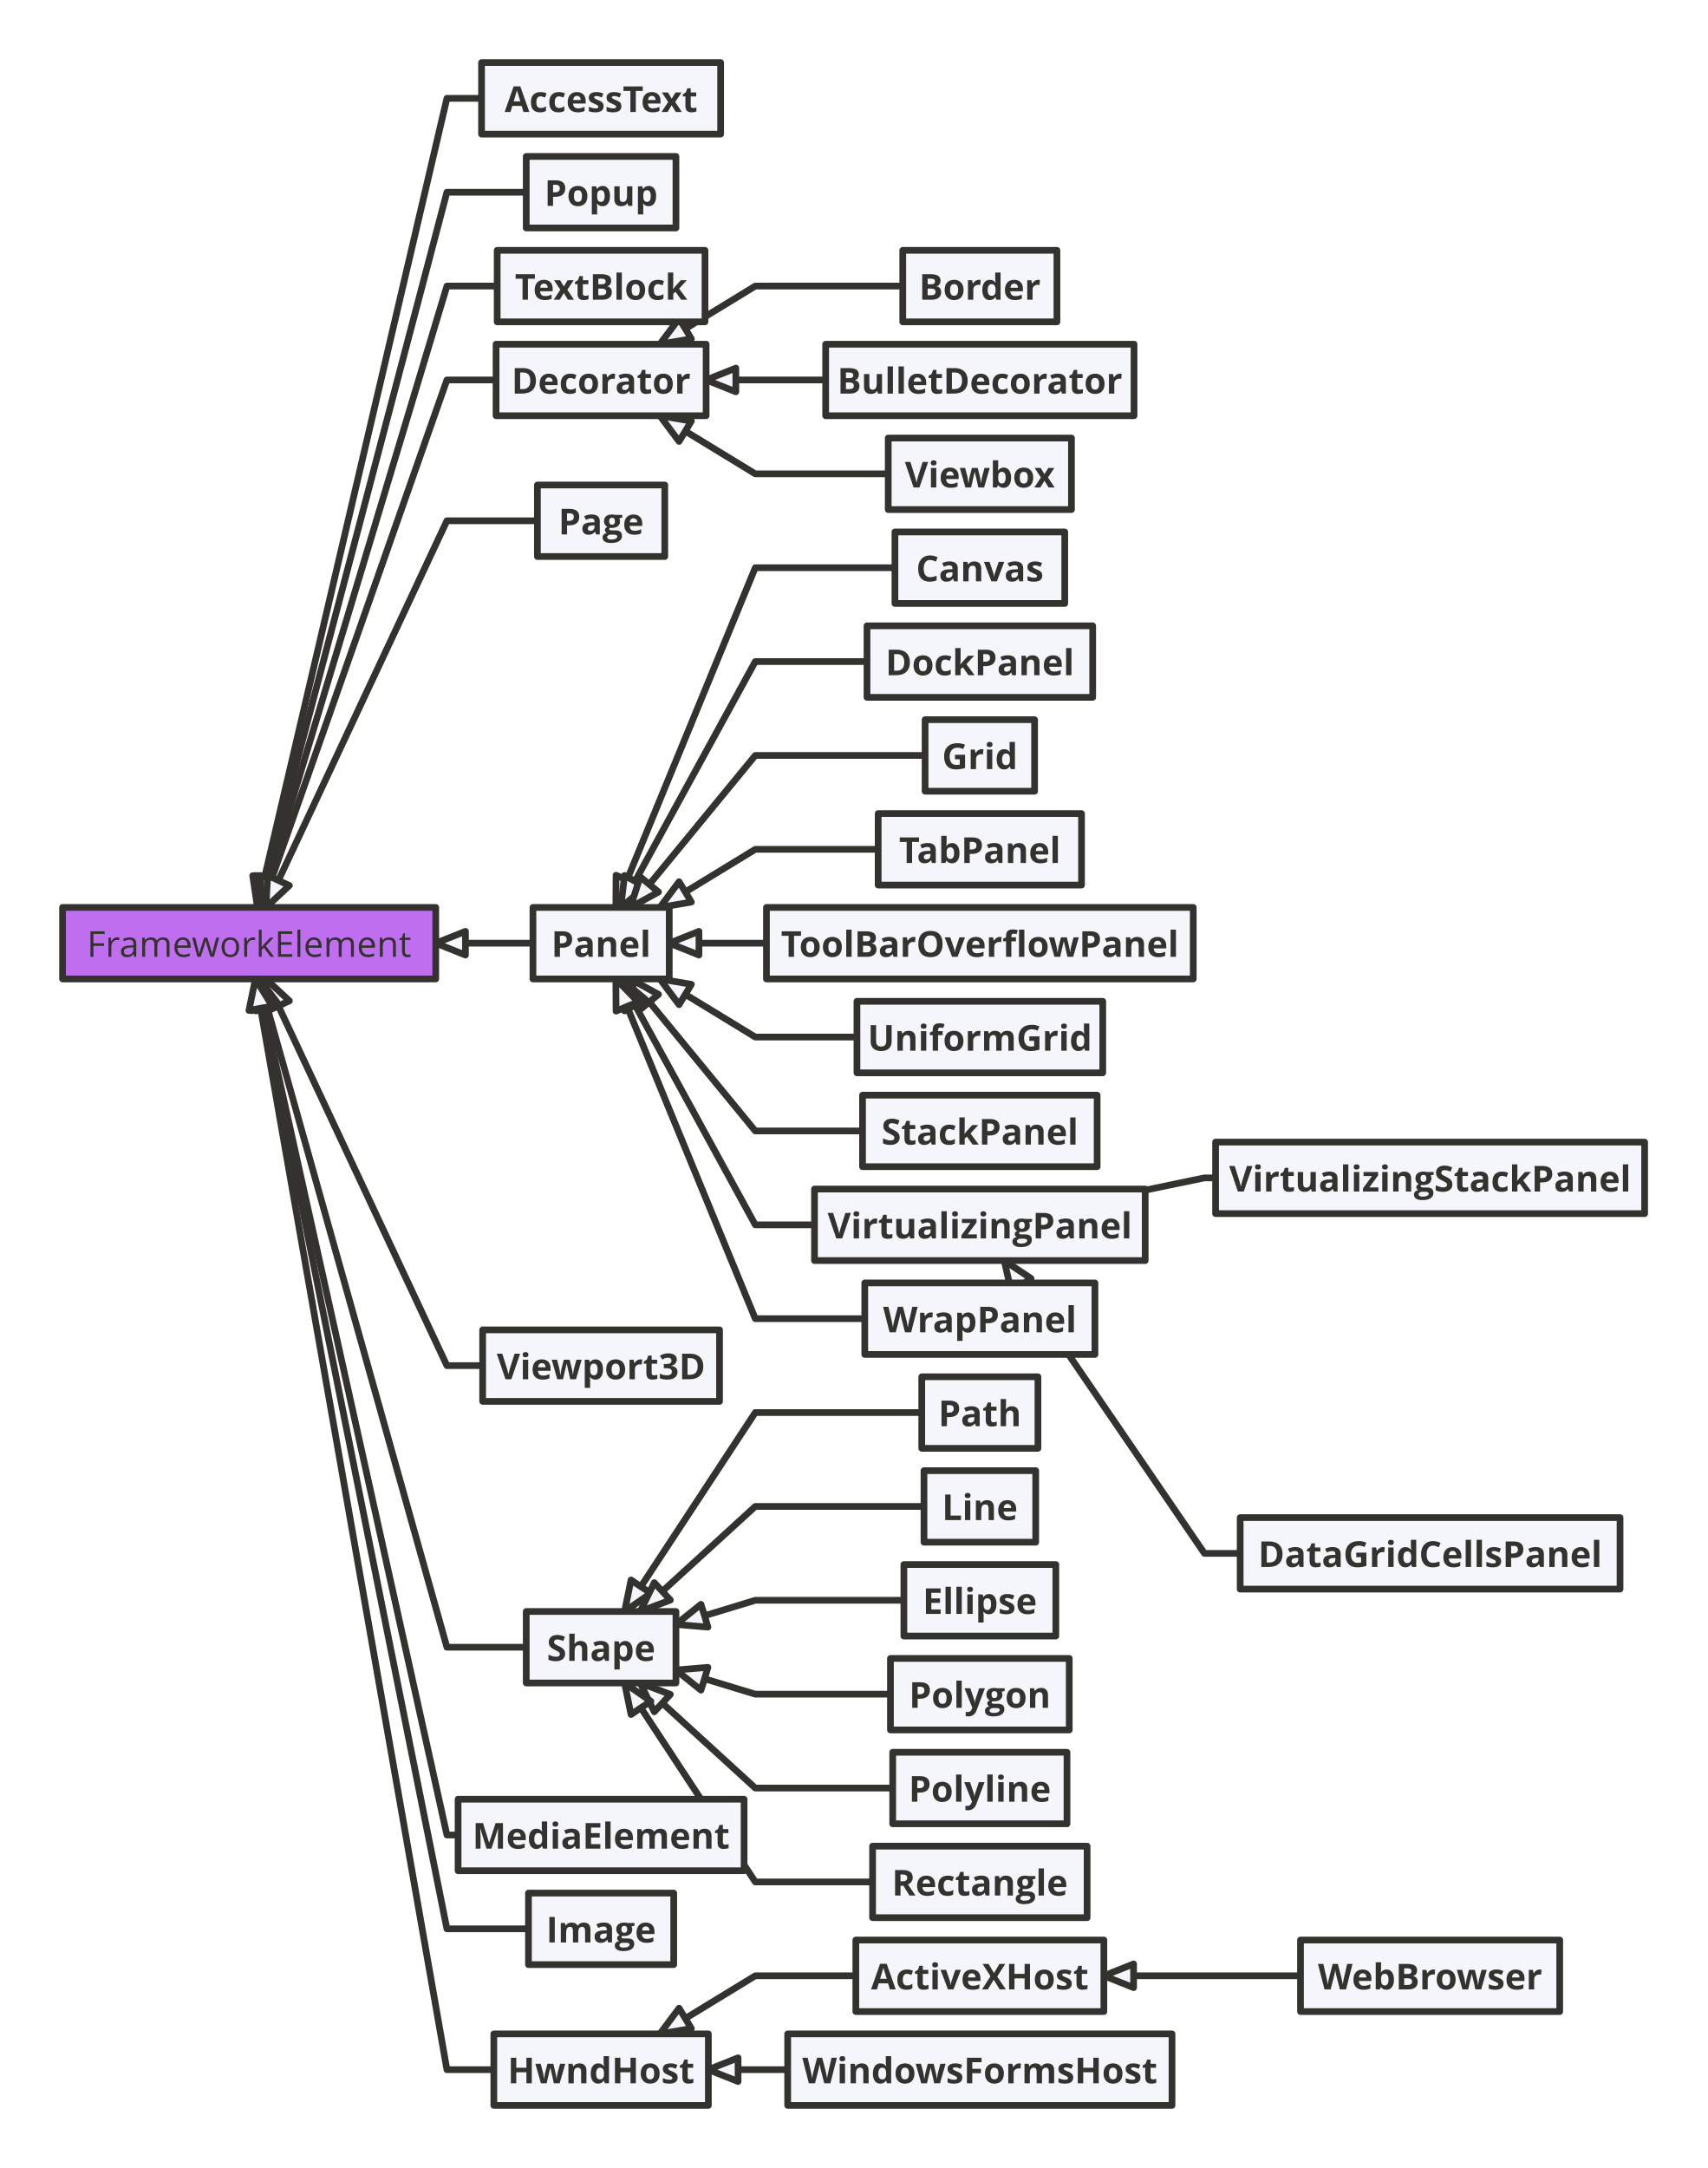
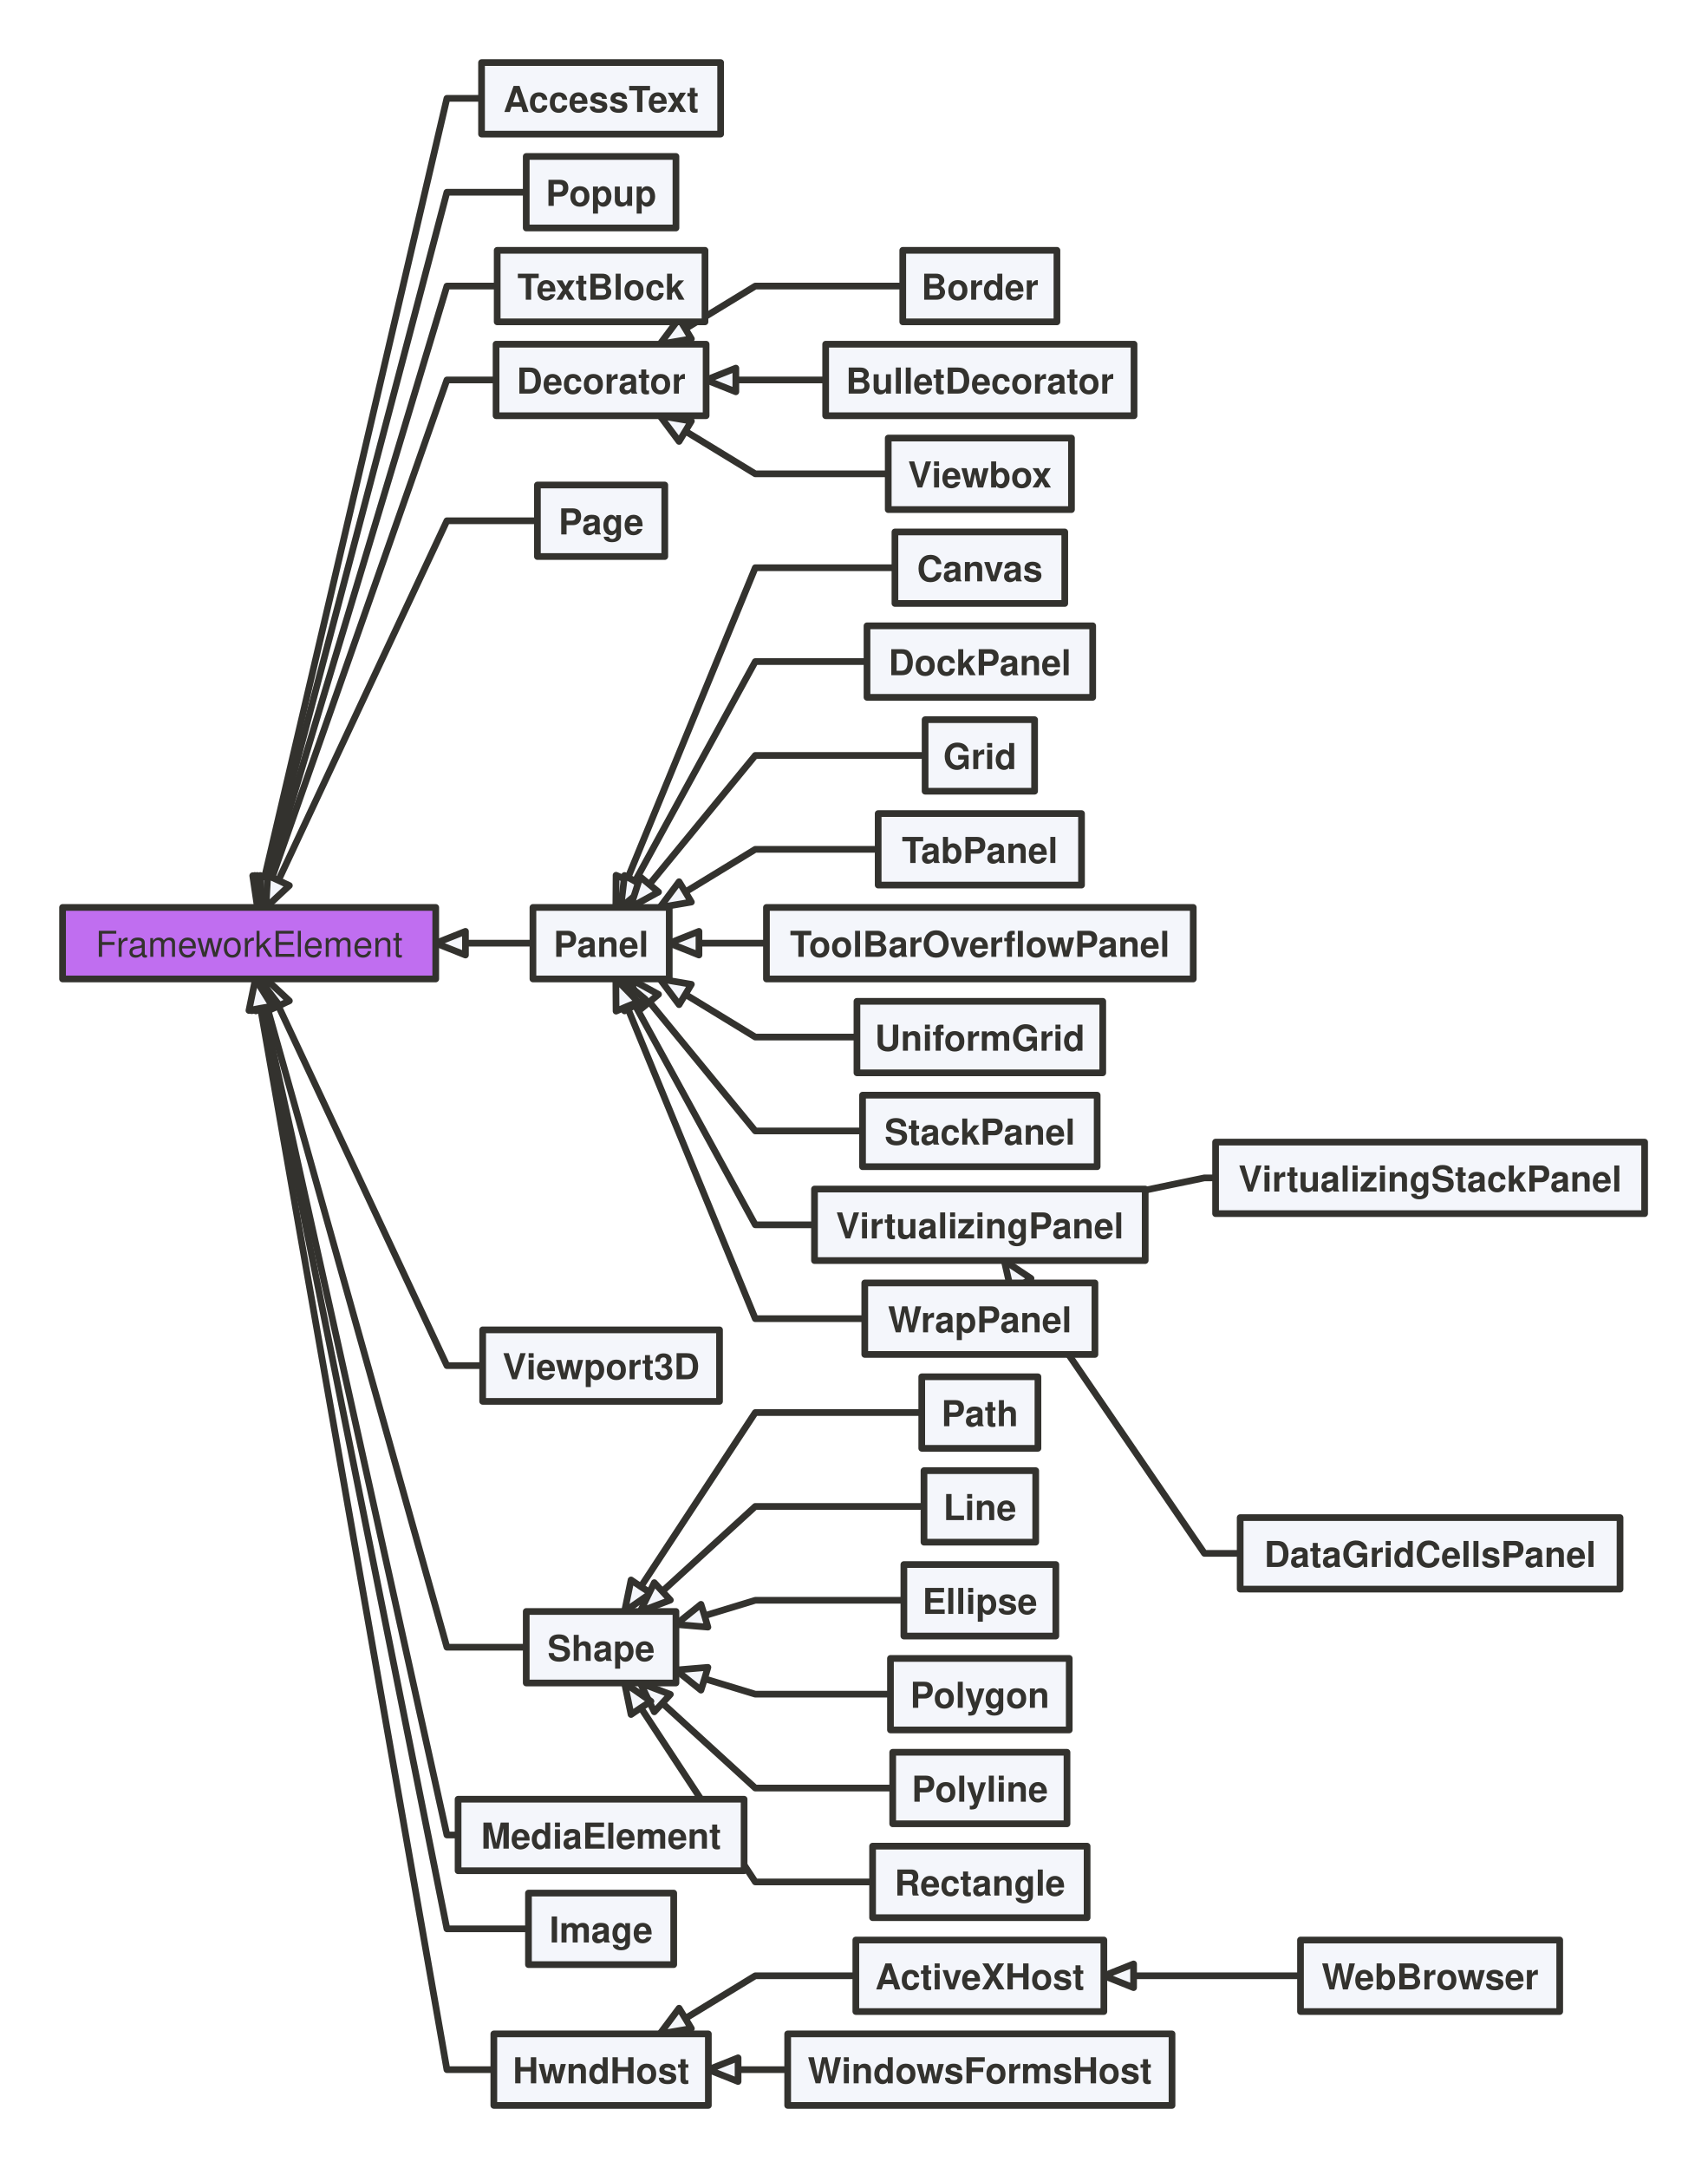
<svg xmlns="http://www.w3.org/2000/svg" version="1.1" baseProfile="full" width="764.0" height="970.0" viewBox="0 0 764 970">
-   <g stroke-width="1.0" text-align="left" font="12pt Helvetica, Arial, sans-serif" font-size="12pt" font-family="'Open Sans'" font-weight="bold" font-style="normal">
-     <g font-family="'Open Sans'" font-size="12pt" font-weight="bold" font-style="normal" stroke-width="3.0" stroke-linejoin="round" stroke-linecap="round" stroke="#33322E">
+   <g stroke-width="1.0" text-align="left" font="12pt Helvetica, Arial, sans-serif" font-size="12pt" font-family="Helvetica" font-weight="bold" font-style="normal">
+     <g font-family="Helvetica" font-size="12pt" font-weight="bold" font-style="normal" stroke-width="3.0" stroke-linejoin="round" stroke-linecap="round" stroke="#33322E">
      <g stroke="transparent" fill="transparent">
        <rect x="0.0" y="0.0" height="970.0" width="764.0" stroke="none" />
      </g>
      <g transform="translate(8, 8)" fill="#33322E">
-         <g transform="translate(20, 20)" fill="#f4f6fb" font-family="'Open Sans'" font-size="12pt" font-weight="normal" font-style="normal">
+         <g transform="translate(20, 20)" fill="#f4f6fb" font-family="Helvetica" font-size="12pt" font-weight="normal" font-style="normal">
          <path d="M90.3 365.0 L172 16 L187.5 16 L187.5 16.0 " fill="none" />
          <path d="M85.1 363.8 L90.3 365.0 L95.5 366.2 L87.2 378.0 Z" />
          <path d="M91.1 365.1 L172 58 L207.5 58 L207.5 58.0 " fill="none" />
          <path d="M86.0 363.7 L91.1 365.1 L96.3 366.5 L87.7 378.0 Z" />
          <path d="M92.2 365.2 L172 100 L194.5 100 L194.5 100.0 " fill="none" />
          <path d="M87.1 363.7 L92.2 365.2 L97.3 366.8 L88.3 378.0 Z" />
          <path d="M93.5 365.4 L172 142 L194 142 L194.0 142.0 " fill="none" />
          <path d="M88.5 363.7 L93.5 365.4 L98.6 367.2 L89.1 378.0 Z" />
          <path d="M278.7 119.1 L310 100 L376 100 L376.0 100.0 " fill="none" />
          <path d="M275.9 114.5 L278.7 119.1 L281.4 123.6 L267.3 126.0 Z" />
          <path d="M96.6 365.9 L172 205 L212.5 205 L212.5 205.0 " fill="none" />
          <path d="M91.8 363.7 L96.6 365.9 L101.5 368.2 L91.0 378.0 Z" />
          <path d="M180.3 394.0 L172 394 L210.5 394 L210.5 394.0 " fill="none" />
          <path d="M180.3 388.7 L180.3 394.0 L180.3 399.3 L167.0 394.0 Z" />
          <path d="M96.6 422.1 L172 583 L188 583 L188.0 583.0 " fill="none" />
          <path d="M101.5 419.8 L96.6 422.1 L91.8 424.3 L91.0 410.0 Z" />
          <path d="M301.3 142.0 L310 142 L341.5 142 L341.5 142.0 " fill="none" />
          <path d="M301.3 136.7 L301.3 142.0 L301.3 147.3 L288.0 142.0 Z" />
          <path d="M278.7 164.9 L310 184 L369.5 184 L369.5 184.0 " fill="none" />
          <path d="M281.4 160.4 L278.7 164.9 L275.9 169.5 L267.3 158.0 Z" />
          <path d="M252.6 365.7 L310 226 L372.5 226 L372.5 226.0 " fill="none" />
          <path d="M247.7 363.6 L252.6 365.7 L257.6 367.7 L247.6 378.0 Z" />
          <path d="M256.2 366.3 L310 268 L360 268 L360.0 268.0 " fill="none" />
          <path d="M251.5 363.7 L256.2 366.3 L260.8 368.9 L249.8 378.0 Z" />
          <path d="M262.6 367.7 L310 310 L386 310 L386.0 310.0 " fill="none" />
          <path d="M258.5 364.3 L262.6 367.7 L266.7 371.1 L254.1 378.0 Z" />
          <path d="M278.7 371.1 L310 352 L365 352 L365.0 352.0 " fill="none" />
          <path d="M275.9 366.5 L278.7 371.1 L281.4 375.6 L267.3 378.0 Z" />
          <path d="M284.8 394.0 L310 394 L315 394 L315.0 394.0 " fill="none" />
          <path d="M284.8 388.7 L284.8 394.0 L284.8 399.3 L271.5 394.0 Z" />
          <path d="M278.7 416.9 L310 436 L355.5 436 L355.5 436.0 " fill="none" />
          <path d="M281.4 412.4 L278.7 416.9 L275.9 421.5 L267.3 410.0 Z" />
          <path d="M262.6 420.3 L310 478 L358 478 L358.0 478.0 " fill="none" />
          <path d="M266.7 416.9 L262.6 420.3 L258.5 423.7 L254.1 410.0 Z" />
          <path d="M256.2 421.7 L310 520 L336.5 520 L336.5 520.0 " fill="none" />
          <path d="M260.8 419.1 L256.2 421.7 L251.5 424.3 L249.8 410.0 Z" />
          <path d="M484.5 504.5 L511 499 L516 499 L516.0 499.0 " fill="none" />
          <path d="M252.6 422.3 L310 562 L359 562 L359.0 562.0 " fill="none" />
          <path d="M257.6 420.3 L252.6 422.3 L247.7 424.4 L247.6 410.0 Z" />
          <path d="M429.0 547.0 L511 667 L527 667 L527.0 667.0 " fill="none" />
          <path d="M433.4 544.0 L429.0 547.0 L424.6 550.0 L421.4 536.0 Z" />
          <path d="M91.6 422.8 L172 709 L207.5 709 L207.5 709.0 " fill="none" />
          <path d="M96.7 421.4 L91.6 422.8 L86.5 424.3 L88.0 410.0 Z" />
          <path d="M258.8 681.9 L310 604 L384.5 604 L384.5 604.0 " fill="none" />
          <path d="M254.4 678.9 L258.8 681.9 L263.3 684.8 L251.5 693.0 Z" />
          <path d="M268.4 684.0 L310 646 L385.5 646 L385.5 646.0 " fill="none" />
          <path d="M264.8 680.1 L268.4 684.0 L272.0 687.9 L258.5 693.0 Z" />
          <path d="M287.3 694.9 L310 688 L376.5 688 L376.5 688.0 " fill="none" />
          <path d="M285.7 689.8 L287.3 694.9 L288.8 700.0 L274.5 698.8 Z" />
          <path d="M287.3 723.1 L310 730 L370.5 730 L370.5 730.0 " fill="none" />
          <path d="M288.8 718.0 L287.3 723.1 L285.7 728.2 L274.5 719.2 Z" />
          <path d="M268.4 734.0 L310 772 L371.5 772 L371.5 772.0 " fill="none" />
          <path d="M272.0 730.1 L268.4 734.0 L264.8 737.9 L258.5 725.0 Z" />
          <path d="M258.8 736.1 L310 814 L362.5 814 L362.5 814.0 " fill="none" />
          <path d="M263.3 733.2 L258.8 736.1 L254.4 739.1 L251.5 725.0 Z" />
          <path d="M89.9 423.0 L172 793 L177 793 L177.0 793.0 " fill="none" />
          <path d="M95.1 421.9 L89.9 423.0 L84.7 424.2 L87.0 410.0 Z" />
          <path d="M89.3 423.1 L172 835 L208.5 835 L208.5 835.0 " fill="none" />
          <path d="M94.6 422.0 L89.3 423.1 L84.1 424.1 L86.7 410.0 Z" />
          <path d="M88.6 423.1 L172 898 L193 898 L193.0 898.0 " fill="none" />
          <path d="M93.9 422.2 L88.6 423.1 L83.4 424.1 L86.3 410.0 Z" />
          <path d="M278.7 875.1 L310 856 L355 856 L355.0 856.0 " fill="none" />
          <path d="M275.9 870.5 L278.7 875.1 L281.4 879.6 L267.3 882.0 Z" />
          <path d="M479.3 856.0 L511 856 L554 856 L554.0 856.0 " fill="none" />
          <path d="M479.3 850.7 L479.3 856.0 L479.3 861.3 L466.0 856.0 Z" />
          <path d="M302.3 898.0 L310 898 L324.5 898 L324.5 898.0 " fill="none" />
          <path d="M302.3 892.7 L302.3 898.0 L302.3 903.3 L289.0 898.0 Z" />
          <g data-name="FrameworkElement">
            <g fill="#C06EF0" stroke="#33322E" data-name="FrameworkElement">
              <rect x="0.0" y="378.0" height="32.0" width="167.0" data-name="FrameworkElement" />
            </g>
-             <g transform="translate(0, 378)" font-family="'Open Sans'" font-size="12pt" font-weight="normal" font-style="normal" data-name="FrameworkElement" data-compartment="0">
+             <g transform="translate(0, 378)" font-family="Helvetica" font-size="12pt" font-weight="normal" font-style="normal" data-name="FrameworkElement" data-compartment="0">
              <g transform="translate(8, 8)" fill="#33322E" text-align="center" data-name="FrameworkElement" data-compartment="0">
                <text x="75.5" y="14.1" stroke="none" text-anchor="middle" data-name="FrameworkElement" data-compartment="0">FrameworkElement</text>
              </g>
            </g>
          </g>
          <g data-name="AccessText">
            <g fill="#f4f6fb" stroke="#33322E" data-name="AccessText">
              <rect x="187.5" y="0.0" height="32.0" width="107.0" data-name="AccessText" />
            </g>
-             <g transform="translate(187.5, 0)" font-family="'Open Sans'" font-size="12pt" font-weight="bold" font-style="normal" data-name="AccessText" data-compartment="0">
+             <g transform="translate(187.5, 0)" font-family="Helvetica" font-size="12pt" font-weight="bold" font-style="normal" data-name="AccessText" data-compartment="0">
              <g transform="translate(8, 8)" fill="#33322E" text-align="center" data-name="AccessText" data-compartment="0">
                <text x="45.5" y="14.1" stroke="none" text-anchor="middle" data-name="AccessText" data-compartment="0">AccessText</text>
              </g>
            </g>
          </g>
          <g data-name="Popup">
            <g fill="#f4f6fb" stroke="#33322E" data-name="Popup">
              <rect x="207.5" y="42.0" height="32.0" width="67.0" data-name="Popup" />
            </g>
-             <g transform="translate(207.5, 42)" font-family="'Open Sans'" font-size="12pt" font-weight="bold" font-style="normal" data-name="Popup" data-compartment="0">
+             <g transform="translate(207.5, 42)" font-family="Helvetica" font-size="12pt" font-weight="bold" font-style="normal" data-name="Popup" data-compartment="0">
              <g transform="translate(8, 8)" fill="#33322E" text-align="center" data-name="Popup" data-compartment="0">
                <text x="25.5" y="14.1" stroke="none" text-anchor="middle" data-name="Popup" data-compartment="0">Popup</text>
              </g>
            </g>
          </g>
          <g data-name="TextBlock">
            <g fill="#f4f6fb" stroke="#33322E" data-name="TextBlock">
              <rect x="194.5" y="84.0" height="32.0" width="93.0" data-name="TextBlock" />
            </g>
-             <g transform="translate(194.5, 84)" font-family="'Open Sans'" font-size="12pt" font-weight="bold" font-style="normal" data-name="TextBlock" data-compartment="0">
+             <g transform="translate(194.5, 84)" font-family="Helvetica" font-size="12pt" font-weight="bold" font-style="normal" data-name="TextBlock" data-compartment="0">
              <g transform="translate(8, 8)" fill="#33322E" text-align="center" data-name="TextBlock" data-compartment="0">
                <text x="38.5" y="14.1" stroke="none" text-anchor="middle" data-name="TextBlock" data-compartment="0">TextBlock</text>
              </g>
            </g>
          </g>
          <g data-name="Decorator">
            <g fill="#f4f6fb" stroke="#33322E" data-name="Decorator">
              <rect x="194.0" y="126.0" height="32.0" width="94.0" data-name="Decorator" />
            </g>
-             <g transform="translate(194, 126)" font-family="'Open Sans'" font-size="12pt" font-weight="bold" font-style="normal" data-name="Decorator" data-compartment="0">
+             <g transform="translate(194, 126)" font-family="Helvetica" font-size="12pt" font-weight="bold" font-style="normal" data-name="Decorator" data-compartment="0">
              <g transform="translate(8, 8)" fill="#33322E" text-align="center" data-name="Decorator" data-compartment="0">
                <text x="39.0" y="14.1" stroke="none" text-anchor="middle" data-name="Decorator" data-compartment="0">Decorator</text>
              </g>
            </g>
          </g>
          <g data-name="Border">
            <g fill="#f4f6fb" stroke="#33322E" data-name="Border">
              <rect x="376.0" y="84.0" height="32.0" width="69.0" data-name="Border" />
            </g>
-             <g transform="translate(376, 84)" font-family="'Open Sans'" font-size="12pt" font-weight="bold" font-style="normal" data-name="Border" data-compartment="0">
+             <g transform="translate(376, 84)" font-family="Helvetica" font-size="12pt" font-weight="bold" font-style="normal" data-name="Border" data-compartment="0">
              <g transform="translate(8, 8)" fill="#33322E" text-align="center" data-name="Border" data-compartment="0">
                <text x="26.5" y="14.1" stroke="none" text-anchor="middle" data-name="Border" data-compartment="0">Border</text>
              </g>
            </g>
          </g>
          <g data-name="Page">
            <g fill="#f4f6fb" stroke="#33322E" data-name="Page">
              <rect x="212.5" y="189.0" height="32.0" width="57.0" data-name="Page" />
            </g>
-             <g transform="translate(212.5, 189)" font-family="'Open Sans'" font-size="12pt" font-weight="bold" font-style="normal" data-name="Page" data-compartment="0">
+             <g transform="translate(212.5, 189)" font-family="Helvetica" font-size="12pt" font-weight="bold" font-style="normal" data-name="Page" data-compartment="0">
              <g transform="translate(8, 8)" fill="#33322E" text-align="center" data-name="Page" data-compartment="0">
                <text x="20.5" y="14.1" stroke="none" text-anchor="middle" data-name="Page" data-compartment="0">Page</text>
              </g>
            </g>
          </g>
          <g data-name="Panel">
            <g fill="#f4f6fb" stroke="#33322E" data-name="Panel">
              <rect x="210.5" y="378.0" height="32.0" width="61.0" data-name="Panel" />
            </g>
-             <g transform="translate(210.5, 378)" font-family="'Open Sans'" font-size="12pt" font-weight="bold" font-style="normal" data-name="Panel" data-compartment="0">
+             <g transform="translate(210.5, 378)" font-family="Helvetica" font-size="12pt" font-weight="bold" font-style="normal" data-name="Panel" data-compartment="0">
              <g transform="translate(8, 8)" fill="#33322E" text-align="center" data-name="Panel" data-compartment="0">
                <text x="22.5" y="14.1" stroke="none" text-anchor="middle" data-name="Panel" data-compartment="0">Panel</text>
              </g>
            </g>
          </g>
          <g data-name="Viewport3D">
            <g fill="#f4f6fb" stroke="#33322E" data-name="Viewport3D">
              <rect x="188.0" y="567.0" height="32.0" width="106.0" data-name="Viewport3D" />
            </g>
-             <g transform="translate(188, 567)" font-family="'Open Sans'" font-size="12pt" font-weight="bold" font-style="normal" data-name="Viewport3D" data-compartment="0">
+             <g transform="translate(188, 567)" font-family="Helvetica" font-size="12pt" font-weight="bold" font-style="normal" data-name="Viewport3D" data-compartment="0">
              <g transform="translate(8, 8)" fill="#33322E" text-align="center" data-name="Viewport3D" data-compartment="0">
                <text x="45.0" y="14.1" stroke="none" text-anchor="middle" data-name="Viewport3D" data-compartment="0">Viewport3D</text>
              </g>
            </g>
          </g>
          <g data-name="BulletDecorator">
            <g fill="#f4f6fb" stroke="#33322E" data-name="BulletDecorator">
              <rect x="341.5" y="126.0" height="32.0" width="138.0" data-name="BulletDecorator" />
            </g>
-             <g transform="translate(341.5, 126)" font-family="'Open Sans'" font-size="12pt" font-weight="bold" font-style="normal" data-name="BulletDecorator" data-compartment="0">
+             <g transform="translate(341.5, 126)" font-family="Helvetica" font-size="12pt" font-weight="bold" font-style="normal" data-name="BulletDecorator" data-compartment="0">
              <g transform="translate(8, 8)" fill="#33322E" text-align="center" data-name="BulletDecorator" data-compartment="0">
                <text x="61.0" y="14.1" stroke="none" text-anchor="middle" data-name="BulletDecorator" data-compartment="0">BulletDecorator</text>
              </g>
            </g>
          </g>
          <g data-name="Viewbox">
            <g fill="#f4f6fb" stroke="#33322E" data-name="Viewbox">
              <rect x="369.5" y="168.0" height="32.0" width="82.0" data-name="Viewbox" />
            </g>
-             <g transform="translate(369.5, 168)" font-family="'Open Sans'" font-size="12pt" font-weight="bold" font-style="normal" data-name="Viewbox" data-compartment="0">
+             <g transform="translate(369.5, 168)" font-family="Helvetica" font-size="12pt" font-weight="bold" font-style="normal" data-name="Viewbox" data-compartment="0">
              <g transform="translate(8, 8)" fill="#33322E" text-align="center" data-name="Viewbox" data-compartment="0">
                <text x="33.0" y="14.1" stroke="none" text-anchor="middle" data-name="Viewbox" data-compartment="0">Viewbox</text>
              </g>
            </g>
          </g>
          <g data-name="Canvas">
            <g fill="#f4f6fb" stroke="#33322E" data-name="Canvas">
              <rect x="372.5" y="210.0" height="32.0" width="76.0" data-name="Canvas" />
            </g>
-             <g transform="translate(372.5, 210)" font-family="'Open Sans'" font-size="12pt" font-weight="bold" font-style="normal" data-name="Canvas" data-compartment="0">
+             <g transform="translate(372.5, 210)" font-family="Helvetica" font-size="12pt" font-weight="bold" font-style="normal" data-name="Canvas" data-compartment="0">
              <g transform="translate(8, 8)" fill="#33322E" text-align="center" data-name="Canvas" data-compartment="0">
                <text x="30.0" y="14.1" stroke="none" text-anchor="middle" data-name="Canvas" data-compartment="0">Canvas</text>
              </g>
            </g>
          </g>
          <g data-name="DockPanel">
            <g fill="#f4f6fb" stroke="#33322E" data-name="DockPanel">
              <rect x="360.0" y="252.0" height="32.0" width="101.0" data-name="DockPanel" />
            </g>
-             <g transform="translate(360, 252)" font-family="'Open Sans'" font-size="12pt" font-weight="bold" font-style="normal" data-name="DockPanel" data-compartment="0">
+             <g transform="translate(360, 252)" font-family="Helvetica" font-size="12pt" font-weight="bold" font-style="normal" data-name="DockPanel" data-compartment="0">
              <g transform="translate(8, 8)" fill="#33322E" text-align="center" data-name="DockPanel" data-compartment="0">
                <text x="42.5" y="14.1" stroke="none" text-anchor="middle" data-name="DockPanel" data-compartment="0">DockPanel</text>
              </g>
            </g>
          </g>
          <g data-name="Grid">
            <g fill="#f4f6fb" stroke="#33322E" data-name="Grid">
              <rect x="386.0" y="294.0" height="32.0" width="49.0" data-name="Grid" />
            </g>
-             <g transform="translate(386, 294)" font-family="'Open Sans'" font-size="12pt" font-weight="bold" font-style="normal" data-name="Grid" data-compartment="0">
+             <g transform="translate(386, 294)" font-family="Helvetica" font-size="12pt" font-weight="bold" font-style="normal" data-name="Grid" data-compartment="0">
              <g transform="translate(8, 8)" fill="#33322E" text-align="center" data-name="Grid" data-compartment="0">
                <text x="16.5" y="14.1" stroke="none" text-anchor="middle" data-name="Grid" data-compartment="0">Grid</text>
              </g>
            </g>
          </g>
          <g data-name="TabPanel">
            <g fill="#f4f6fb" stroke="#33322E" data-name="TabPanel">
              <rect x="365.0" y="336.0" height="32.0" width="91.0" data-name="TabPanel" />
            </g>
-             <g transform="translate(365, 336)" font-family="'Open Sans'" font-size="12pt" font-weight="bold" font-style="normal" data-name="TabPanel" data-compartment="0">
+             <g transform="translate(365, 336)" font-family="Helvetica" font-size="12pt" font-weight="bold" font-style="normal" data-name="TabPanel" data-compartment="0">
              <g transform="translate(8, 8)" fill="#33322E" text-align="center" data-name="TabPanel" data-compartment="0">
                <text x="37.5" y="14.1" stroke="none" text-anchor="middle" data-name="TabPanel" data-compartment="0">TabPanel</text>
              </g>
            </g>
          </g>
          <g data-name="ToolBarOverflowPanel">
            <g fill="#f4f6fb" stroke="#33322E" data-name="ToolBarOverflowPanel">
              <rect x="315.0" y="378.0" height="32.0" width="191.0" data-name="ToolBarOverflowPanel" />
            </g>
-             <g transform="translate(315, 378)" font-family="'Open Sans'" font-size="12pt" font-weight="bold" font-style="normal" data-name="ToolBarOverflowPanel" data-compartment="0">
+             <g transform="translate(315, 378)" font-family="Helvetica" font-size="12pt" font-weight="bold" font-style="normal" data-name="ToolBarOverflowPanel" data-compartment="0">
              <g transform="translate(8, 8)" fill="#33322E" text-align="center" data-name="ToolBarOverflowPanel" data-compartment="0">
                <text x="87.5" y="14.1" stroke="none" text-anchor="middle" data-name="ToolBarOverflowPanel" data-compartment="0">ToolBarOverflowPanel</text>
              </g>
            </g>
          </g>
          <g data-name="UniformGrid">
            <g fill="#f4f6fb" stroke="#33322E" data-name="UniformGrid">
              <rect x="355.5" y="420.0" height="32.0" width="110.0" data-name="UniformGrid" />
            </g>
-             <g transform="translate(355.5, 420)" font-family="'Open Sans'" font-size="12pt" font-weight="bold" font-style="normal" data-name="UniformGrid" data-compartment="0">
+             <g transform="translate(355.5, 420)" font-family="Helvetica" font-size="12pt" font-weight="bold" font-style="normal" data-name="UniformGrid" data-compartment="0">
              <g transform="translate(8, 8)" fill="#33322E" text-align="center" data-name="UniformGrid" data-compartment="0">
                <text x="47.0" y="14.1" stroke="none" text-anchor="middle" data-name="UniformGrid" data-compartment="0">UniformGrid</text>
              </g>
            </g>
          </g>
          <g data-name="StackPanel">
            <g fill="#f4f6fb" stroke="#33322E" data-name="StackPanel">
              <rect x="358.0" y="462.0" height="32.0" width="105.0" data-name="StackPanel" />
            </g>
-             <g transform="translate(358, 462)" font-family="'Open Sans'" font-size="12pt" font-weight="bold" font-style="normal" data-name="StackPanel" data-compartment="0">
+             <g transform="translate(358, 462)" font-family="Helvetica" font-size="12pt" font-weight="bold" font-style="normal" data-name="StackPanel" data-compartment="0">
              <g transform="translate(8, 8)" fill="#33322E" text-align="center" data-name="StackPanel" data-compartment="0">
                <text x="44.5" y="14.1" stroke="none" text-anchor="middle" data-name="StackPanel" data-compartment="0">StackPanel</text>
              </g>
            </g>
          </g>
          <g data-name="VirtualizingPanel">
            <g fill="#f4f6fb" stroke="#33322E" data-name="VirtualizingPanel">
              <rect x="336.5" y="504.0" height="32.0" width="148.0" data-name="VirtualizingPanel" />
            </g>
-             <g transform="translate(336.5, 504)" font-family="'Open Sans'" font-size="12pt" font-weight="bold" font-style="normal" data-name="VirtualizingPanel" data-compartment="0">
+             <g transform="translate(336.5, 504)" font-family="Helvetica" font-size="12pt" font-weight="bold" font-style="normal" data-name="VirtualizingPanel" data-compartment="0">
              <g transform="translate(8, 8)" fill="#33322E" text-align="center" data-name="VirtualizingPanel" data-compartment="0">
                <text x="66.0" y="14.1" stroke="none" text-anchor="middle" data-name="VirtualizingPanel" data-compartment="0">VirtualizingPanel</text>
              </g>
            </g>
          </g>
          <g data-name="VirtualizingStackPanel">
            <g fill="#f4f6fb" stroke="#33322E" data-name="VirtualizingStackPanel">
              <rect x="516.0" y="483.0" height="32.0" width="192.0" data-name="VirtualizingStackPanel" />
            </g>
-             <g transform="translate(516, 483)" font-family="'Open Sans'" font-size="12pt" font-weight="bold" font-style="normal" data-name="VirtualizingStackPanel" data-compartment="0">
+             <g transform="translate(516, 483)" font-family="Helvetica" font-size="12pt" font-weight="bold" font-style="normal" data-name="VirtualizingStackPanel" data-compartment="0">
              <g transform="translate(8, 8)" fill="#33322E" text-align="center" data-name="VirtualizingStackPanel" data-compartment="0">
                <text x="88.0" y="14.1" stroke="none" text-anchor="middle" data-name="VirtualizingStackPanel" data-compartment="0">VirtualizingStackPanel</text>
              </g>
            </g>
          </g>
          <g data-name="WrapPanel">
            <g fill="#f4f6fb" stroke="#33322E" data-name="WrapPanel">
              <rect x="359.0" y="546.0" height="32.0" width="103.0" data-name="WrapPanel" />
            </g>
-             <g transform="translate(359, 546)" font-family="'Open Sans'" font-size="12pt" font-weight="bold" font-style="normal" data-name="WrapPanel" data-compartment="0">
+             <g transform="translate(359, 546)" font-family="Helvetica" font-size="12pt" font-weight="bold" font-style="normal" data-name="WrapPanel" data-compartment="0">
              <g transform="translate(8, 8)" fill="#33322E" text-align="center" data-name="WrapPanel" data-compartment="0">
                <text x="43.5" y="14.1" stroke="none" text-anchor="middle" data-name="WrapPanel" data-compartment="0">WrapPanel</text>
              </g>
            </g>
          </g>
          <g data-name="DataGridCellsPanel">
            <g fill="#f4f6fb" stroke="#33322E" data-name="DataGridCellsPanel">
              <rect x="527.0" y="651.0" height="32.0" width="170.0" data-name="DataGridCellsPanel" />
            </g>
-             <g transform="translate(527, 651)" font-family="'Open Sans'" font-size="12pt" font-weight="bold" font-style="normal" data-name="DataGridCellsPanel" data-compartment="0">
+             <g transform="translate(527, 651)" font-family="Helvetica" font-size="12pt" font-weight="bold" font-style="normal" data-name="DataGridCellsPanel" data-compartment="0">
              <g transform="translate(8, 8)" fill="#33322E" text-align="center" data-name="DataGridCellsPanel" data-compartment="0">
                <text x="77.0" y="14.1" stroke="none" text-anchor="middle" data-name="DataGridCellsPanel" data-compartment="0">DataGridCellsPanel</text>
              </g>
            </g>
          </g>
          <g data-name="Shape">
            <g fill="#f4f6fb" stroke="#33322E" data-name="Shape">
              <rect x="207.5" y="693.0" height="32.0" width="67.0" data-name="Shape" />
            </g>
-             <g transform="translate(207.5, 693)" font-family="'Open Sans'" font-size="12pt" font-weight="bold" font-style="normal" data-name="Shape" data-compartment="0">
+             <g transform="translate(207.5, 693)" font-family="Helvetica" font-size="12pt" font-weight="bold" font-style="normal" data-name="Shape" data-compartment="0">
              <g transform="translate(8, 8)" fill="#33322E" text-align="center" data-name="Shape" data-compartment="0">
                <text x="25.5" y="14.1" stroke="none" text-anchor="middle" data-name="Shape" data-compartment="0">Shape</text>
              </g>
            </g>
          </g>
          <g data-name="Path">
            <g fill="#f4f6fb" stroke="#33322E" data-name="Path">
              <rect x="384.5" y="588.0" height="32.0" width="52.0" data-name="Path" />
            </g>
-             <g transform="translate(384.5, 588)" font-family="'Open Sans'" font-size="12pt" font-weight="bold" font-style="normal" data-name="Path" data-compartment="0">
+             <g transform="translate(384.5, 588)" font-family="Helvetica" font-size="12pt" font-weight="bold" font-style="normal" data-name="Path" data-compartment="0">
              <g transform="translate(8, 8)" fill="#33322E" text-align="center" data-name="Path" data-compartment="0">
                <text x="18.0" y="14.1" stroke="none" text-anchor="middle" data-name="Path" data-compartment="0">Path</text>
              </g>
            </g>
          </g>
          <g data-name="Line">
            <g fill="#f4f6fb" stroke="#33322E" data-name="Line">
              <rect x="385.5" y="630.0" height="32.0" width="50.0" data-name="Line" />
            </g>
-             <g transform="translate(385.5, 630)" font-family="'Open Sans'" font-size="12pt" font-weight="bold" font-style="normal" data-name="Line" data-compartment="0">
+             <g transform="translate(385.5, 630)" font-family="Helvetica" font-size="12pt" font-weight="bold" font-style="normal" data-name="Line" data-compartment="0">
              <g transform="translate(8, 8)" fill="#33322E" text-align="center" data-name="Line" data-compartment="0">
                <text x="17.0" y="14.1" stroke="none" text-anchor="middle" data-name="Line" data-compartment="0">Line</text>
              </g>
            </g>
          </g>
          <g data-name="Ellipse">
            <g fill="#f4f6fb" stroke="#33322E" data-name="Ellipse">
              <rect x="376.5" y="672.0" height="32.0" width="68.0" data-name="Ellipse" />
            </g>
-             <g transform="translate(376.5, 672)" font-family="'Open Sans'" font-size="12pt" font-weight="bold" font-style="normal" data-name="Ellipse" data-compartment="0">
+             <g transform="translate(376.5, 672)" font-family="Helvetica" font-size="12pt" font-weight="bold" font-style="normal" data-name="Ellipse" data-compartment="0">
              <g transform="translate(8, 8)" fill="#33322E" text-align="center" data-name="Ellipse" data-compartment="0">
                <text x="26.0" y="14.1" stroke="none" text-anchor="middle" data-name="Ellipse" data-compartment="0">Ellipse</text>
              </g>
            </g>
          </g>
          <g data-name="Polygon">
            <g fill="#f4f6fb" stroke="#33322E" data-name="Polygon">
              <rect x="370.5" y="714.0" height="32.0" width="80.0" data-name="Polygon" />
            </g>
-             <g transform="translate(370.5, 714)" font-family="'Open Sans'" font-size="12pt" font-weight="bold" font-style="normal" data-name="Polygon" data-compartment="0">
+             <g transform="translate(370.5, 714)" font-family="Helvetica" font-size="12pt" font-weight="bold" font-style="normal" data-name="Polygon" data-compartment="0">
              <g transform="translate(8, 8)" fill="#33322E" text-align="center" data-name="Polygon" data-compartment="0">
                <text x="32.0" y="14.1" stroke="none" text-anchor="middle" data-name="Polygon" data-compartment="0">Polygon</text>
              </g>
            </g>
          </g>
          <g data-name="Polyline">
            <g fill="#f4f6fb" stroke="#33322E" data-name="Polyline">
              <rect x="371.5" y="756.0" height="32.0" width="78.0" data-name="Polyline" />
            </g>
-             <g transform="translate(371.5, 756)" font-family="'Open Sans'" font-size="12pt" font-weight="bold" font-style="normal" data-name="Polyline" data-compartment="0">
+             <g transform="translate(371.5, 756)" font-family="Helvetica" font-size="12pt" font-weight="bold" font-style="normal" data-name="Polyline" data-compartment="0">
              <g transform="translate(8, 8)" fill="#33322E" text-align="center" data-name="Polyline" data-compartment="0">
                <text x="31.0" y="14.1" stroke="none" text-anchor="middle" data-name="Polyline" data-compartment="0">Polyline</text>
              </g>
            </g>
          </g>
          <g data-name="Rectangle">
            <g fill="#f4f6fb" stroke="#33322E" data-name="Rectangle">
              <rect x="362.5" y="798.0" height="32.0" width="96.0" data-name="Rectangle" />
            </g>
-             <g transform="translate(362.5, 798)" font-family="'Open Sans'" font-size="12pt" font-weight="bold" font-style="normal" data-name="Rectangle" data-compartment="0">
+             <g transform="translate(362.5, 798)" font-family="Helvetica" font-size="12pt" font-weight="bold" font-style="normal" data-name="Rectangle" data-compartment="0">
              <g transform="translate(8, 8)" fill="#33322E" text-align="center" data-name="Rectangle" data-compartment="0">
                <text x="40.0" y="14.1" stroke="none" text-anchor="middle" data-name="Rectangle" data-compartment="0">Rectangle</text>
              </g>
            </g>
          </g>
          <g data-name="MediaElement">
            <g fill="#f4f6fb" stroke="#33322E" data-name="MediaElement">
              <rect x="177.0" y="777.0" height="32.0" width="128.0" data-name="MediaElement" />
            </g>
-             <g transform="translate(177, 777)" font-family="'Open Sans'" font-size="12pt" font-weight="bold" font-style="normal" data-name="MediaElement" data-compartment="0">
+             <g transform="translate(177, 777)" font-family="Helvetica" font-size="12pt" font-weight="bold" font-style="normal" data-name="MediaElement" data-compartment="0">
              <g transform="translate(8, 8)" fill="#33322E" text-align="center" data-name="MediaElement" data-compartment="0">
                <text x="56.0" y="14.1" stroke="none" text-anchor="middle" data-name="MediaElement" data-compartment="0">MediaElement</text>
              </g>
            </g>
          </g>
          <g data-name="Image">
            <g fill="#f4f6fb" stroke="#33322E" data-name="Image">
              <rect x="208.5" y="819.0" height="32.0" width="65.0" data-name="Image" />
            </g>
-             <g transform="translate(208.5, 819)" font-family="'Open Sans'" font-size="12pt" font-weight="bold" font-style="normal" data-name="Image" data-compartment="0">
+             <g transform="translate(208.5, 819)" font-family="Helvetica" font-size="12pt" font-weight="bold" font-style="normal" data-name="Image" data-compartment="0">
              <g transform="translate(8, 8)" fill="#33322E" text-align="center" data-name="Image" data-compartment="0">
                <text x="24.5" y="14.1" stroke="none" text-anchor="middle" data-name="Image" data-compartment="0">Image</text>
              </g>
            </g>
          </g>
          <g data-name="HwndHost">
            <g fill="#f4f6fb" stroke="#33322E" data-name="HwndHost">
              <rect x="193.0" y="882.0" height="32.0" width="96.0" data-name="HwndHost" />
            </g>
-             <g transform="translate(193, 882)" font-family="'Open Sans'" font-size="12pt" font-weight="bold" font-style="normal" data-name="HwndHost" data-compartment="0">
+             <g transform="translate(193, 882)" font-family="Helvetica" font-size="12pt" font-weight="bold" font-style="normal" data-name="HwndHost" data-compartment="0">
              <g transform="translate(8, 8)" fill="#33322E" text-align="center" data-name="HwndHost" data-compartment="0">
                <text x="40.0" y="14.1" stroke="none" text-anchor="middle" data-name="HwndHost" data-compartment="0">HwndHost</text>
              </g>
            </g>
          </g>
          <g data-name="ActiveXHost">
            <g fill="#f4f6fb" stroke="#33322E" data-name="ActiveXHost">
              <rect x="355.0" y="840.0" height="32.0" width="111.0" data-name="ActiveXHost" />
            </g>
-             <g transform="translate(355, 840)" font-family="'Open Sans'" font-size="12pt" font-weight="bold" font-style="normal" data-name="ActiveXHost" data-compartment="0">
+             <g transform="translate(355, 840)" font-family="Helvetica" font-size="12pt" font-weight="bold" font-style="normal" data-name="ActiveXHost" data-compartment="0">
              <g transform="translate(8, 8)" fill="#33322E" text-align="center" data-name="ActiveXHost" data-compartment="0">
                <text x="47.5" y="14.1" stroke="none" text-anchor="middle" data-name="ActiveXHost" data-compartment="0">ActiveXHost</text>
              </g>
            </g>
          </g>
          <g data-name="WebBrowser">
            <g fill="#f4f6fb" stroke="#33322E" data-name="WebBrowser">
              <rect x="554.0" y="840.0" height="32.0" width="116.0" data-name="WebBrowser" />
            </g>
-             <g transform="translate(554, 840)" font-family="'Open Sans'" font-size="12pt" font-weight="bold" font-style="normal" data-name="WebBrowser" data-compartment="0">
+             <g transform="translate(554, 840)" font-family="Helvetica" font-size="12pt" font-weight="bold" font-style="normal" data-name="WebBrowser" data-compartment="0">
              <g transform="translate(8, 8)" fill="#33322E" text-align="center" data-name="WebBrowser" data-compartment="0">
                <text x="50.0" y="14.1" stroke="none" text-anchor="middle" data-name="WebBrowser" data-compartment="0">WebBrowser</text>
              </g>
            </g>
          </g>
          <g data-name="WindowsFormsHost">
            <g fill="#f4f6fb" stroke="#33322E" data-name="WindowsFormsHost">
              <rect x="324.5" y="882.0" height="32.0" width="172.0" data-name="WindowsFormsHost" />
            </g>
-             <g transform="translate(324.5, 882)" font-family="'Open Sans'" font-size="12pt" font-weight="bold" font-style="normal" data-name="WindowsFormsHost" data-compartment="0">
+             <g transform="translate(324.5, 882)" font-family="Helvetica" font-size="12pt" font-weight="bold" font-style="normal" data-name="WindowsFormsHost" data-compartment="0">
              <g transform="translate(8, 8)" fill="#33322E" text-align="center" data-name="WindowsFormsHost" data-compartment="0">
                <text x="78.0" y="14.1" stroke="none" text-anchor="middle" data-name="WindowsFormsHost" data-compartment="0">WindowsFormsHost</text>
              </g>
            </g>
          </g>
        </g>
      </g>
    </g>
  </g>
</svg>
